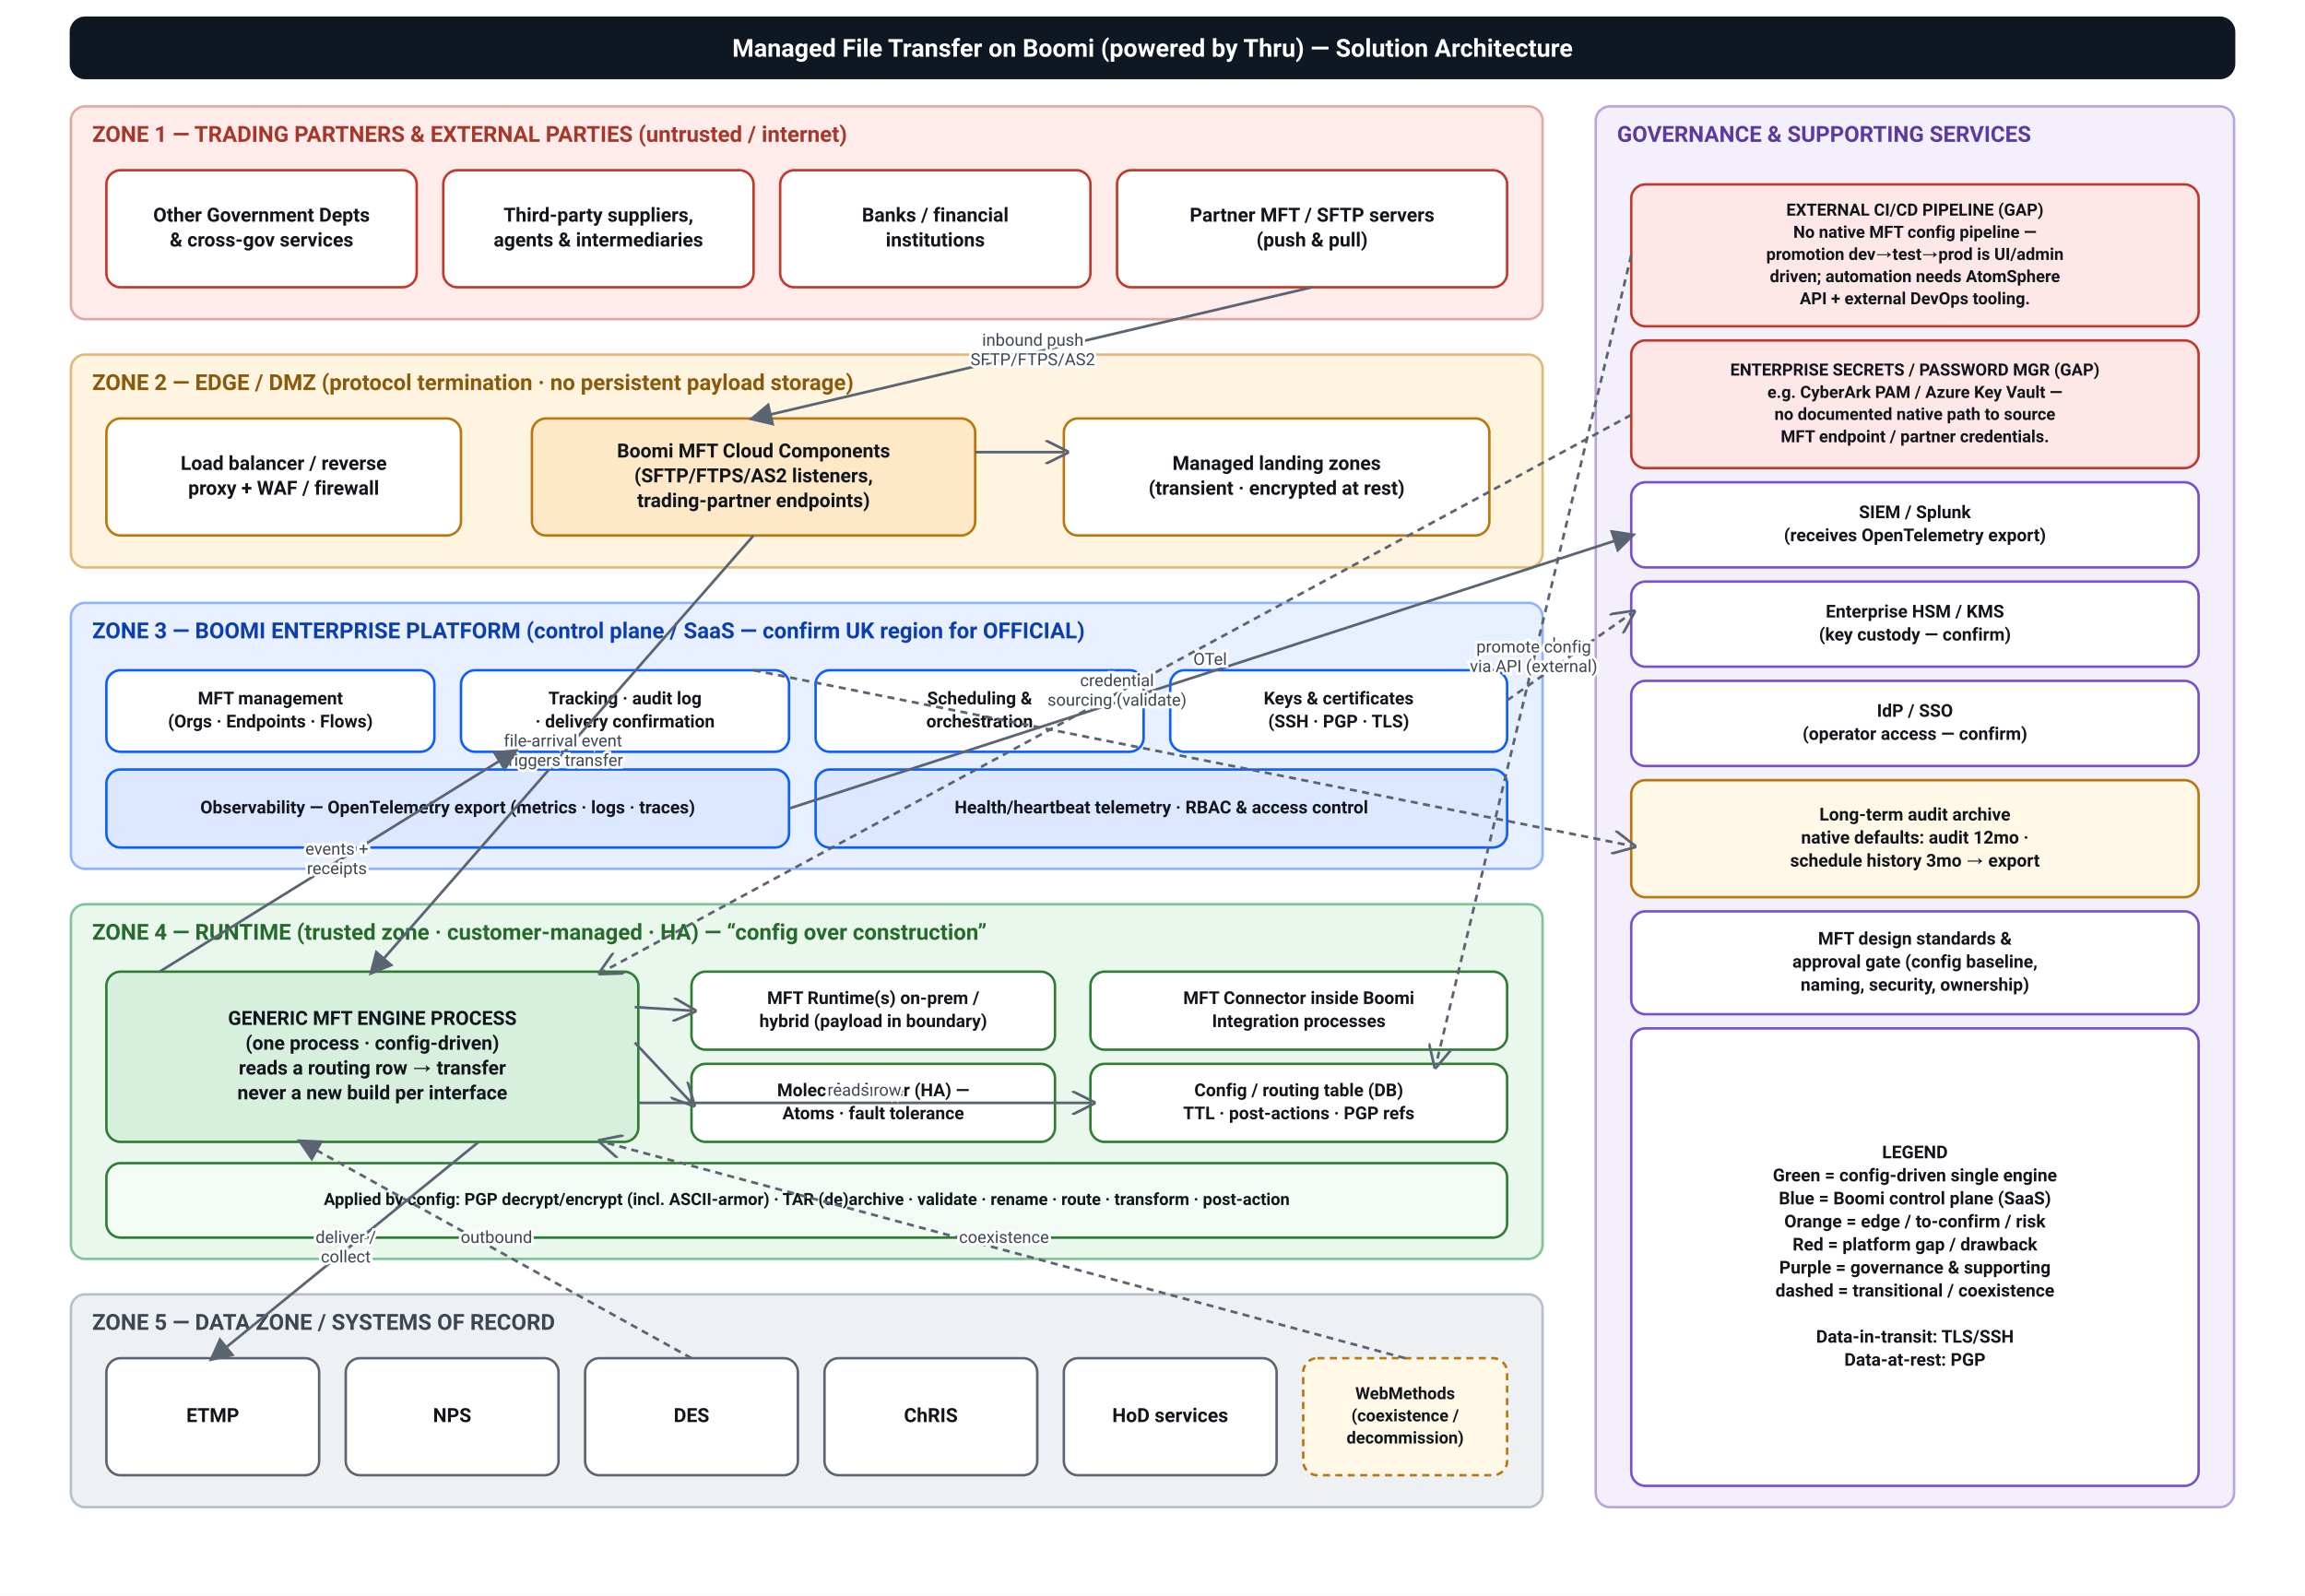
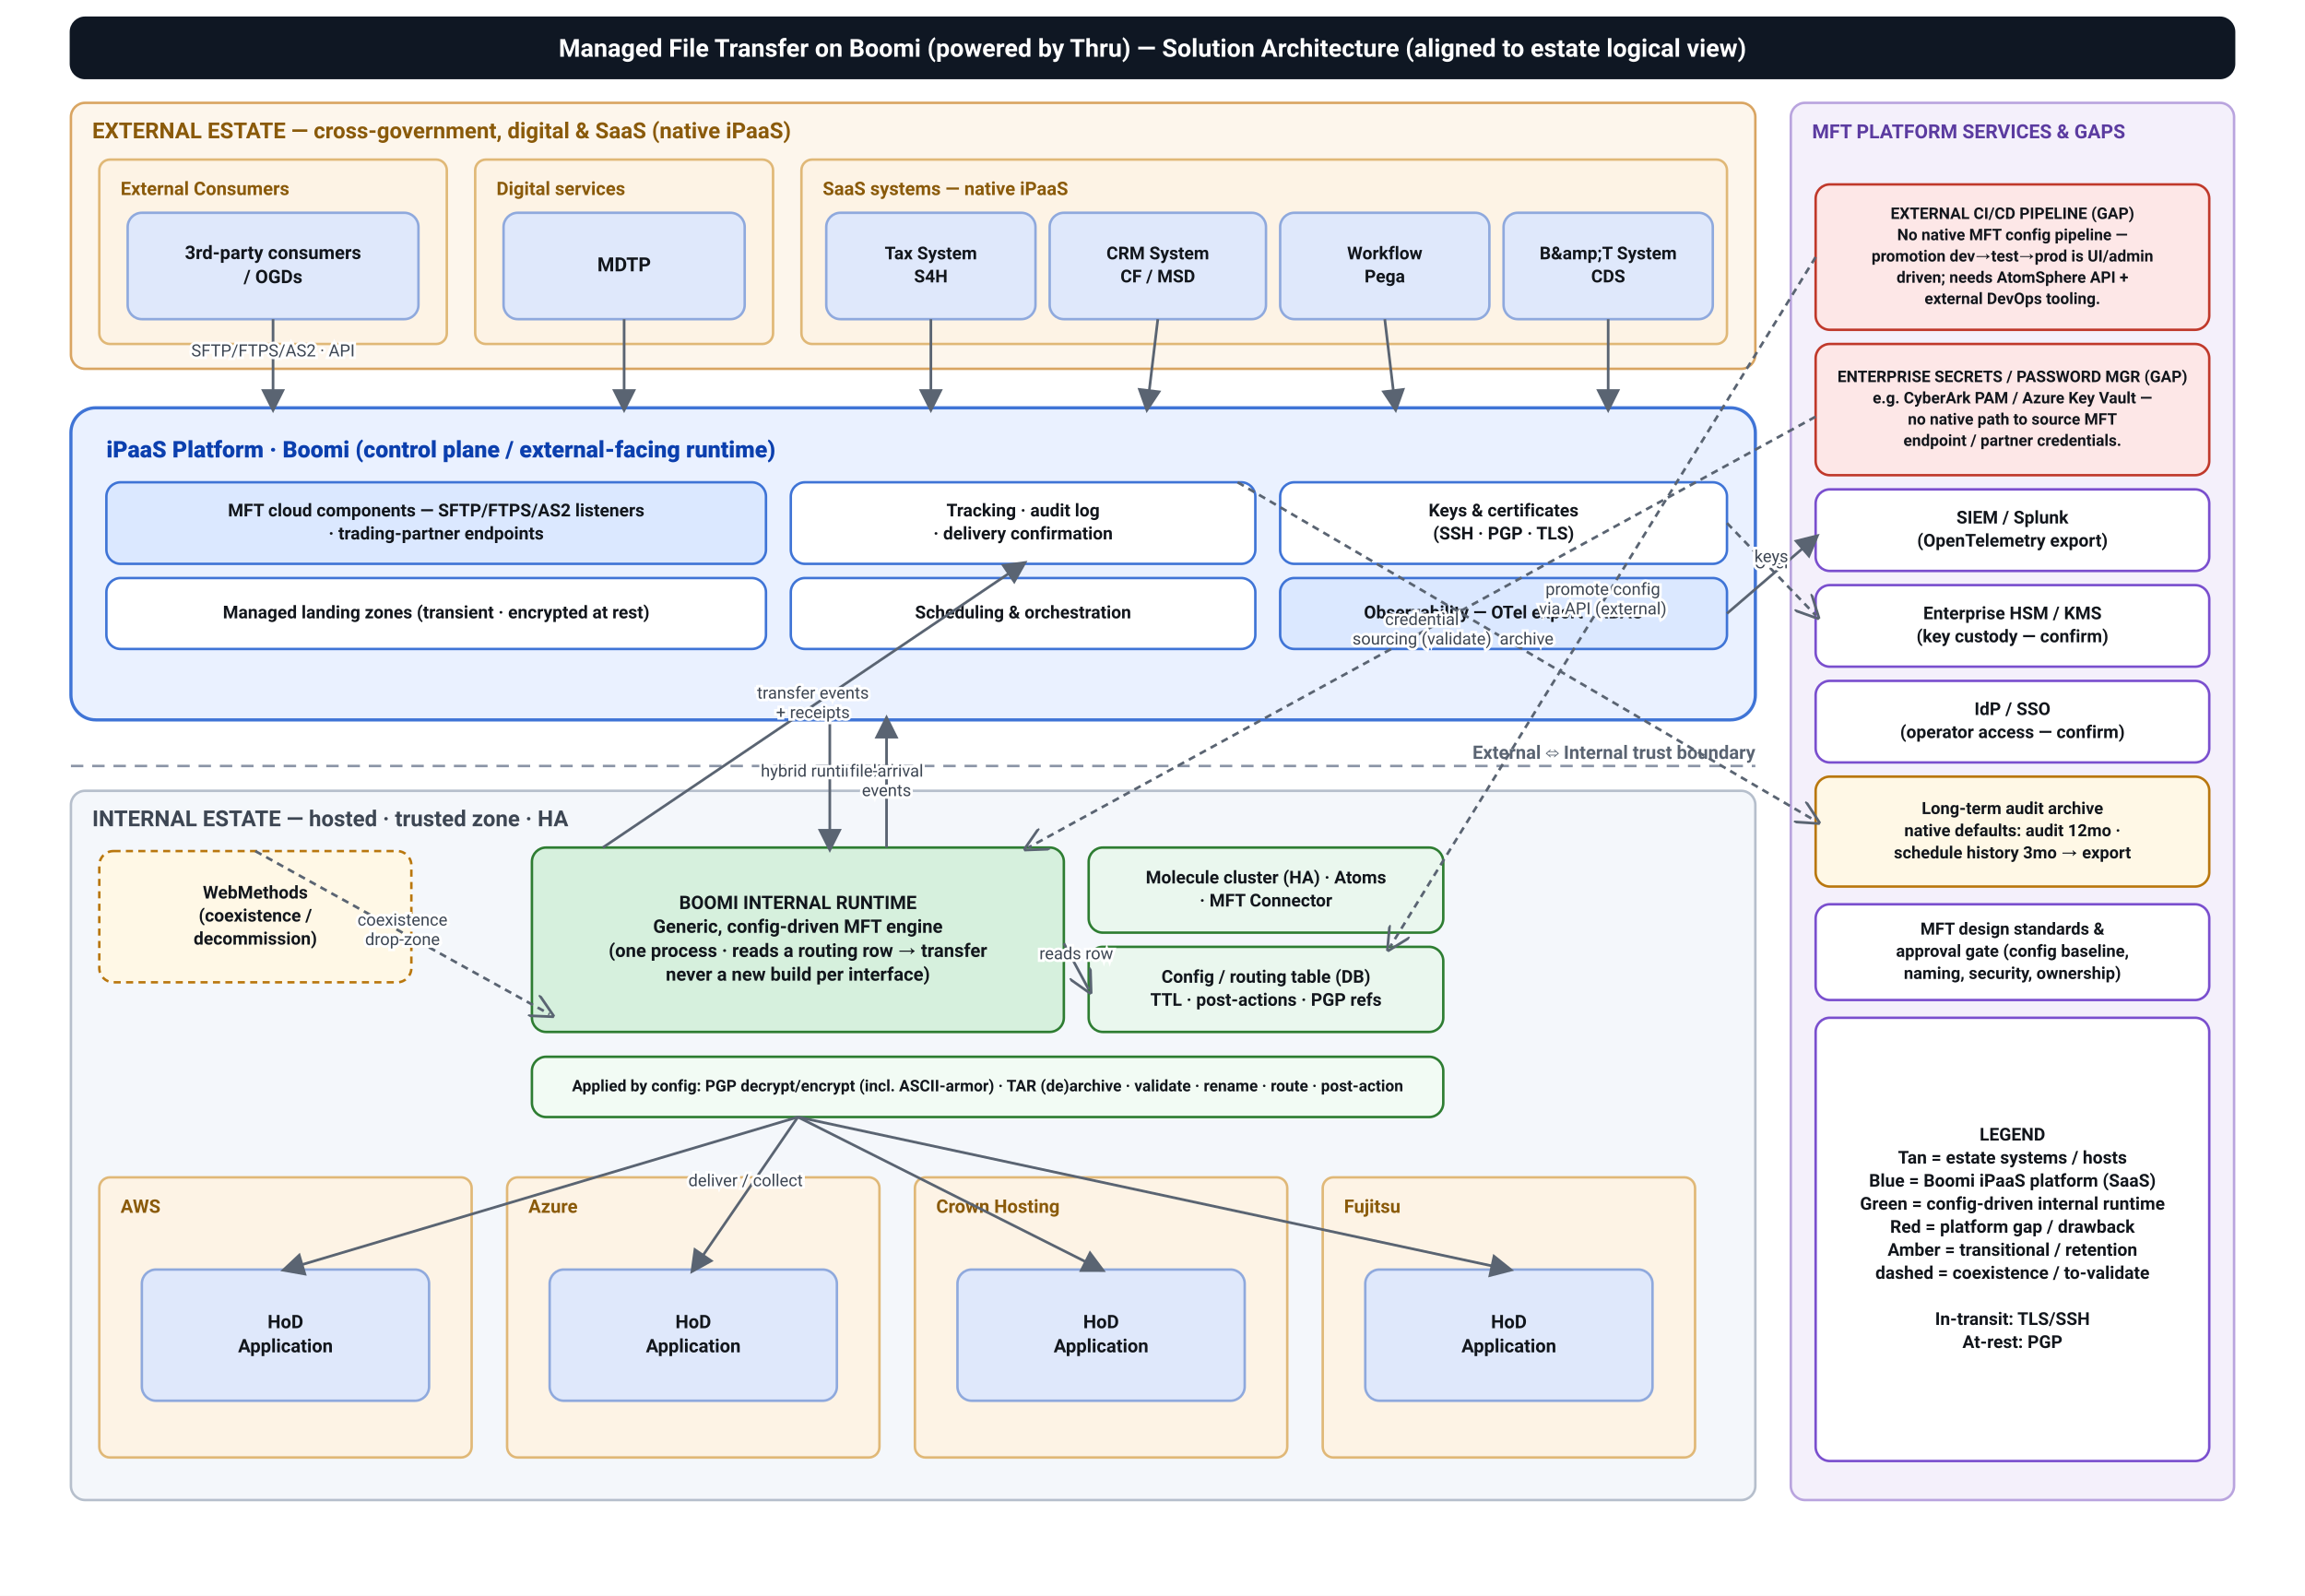
<svg xmlns="http://www.w3.org/2000/svg" viewBox="0 0 1300 900" font-family="-apple-system,Segoe UI,Roboto,Helvetica,Arial,sans-serif">
  <rect x="0" y="0" width="1300" height="900" fill="#ffffff" />
  <defs>
    <marker id="arw" markerWidth="9" markerHeight="9" refX="7" refY="4.5" orient="auto">
      <path d="M0,0 L9,4.5 L0,9 z" fill="#5a6472" />
    </marker>
    <marker id="arwo" markerWidth="9" markerHeight="9" refX="7" refY="4.5" orient="auto">
      <path d="M0,0 L9,4.5 L0,9" fill="none" stroke="#5a6472" />
    </marker>
  </defs>
  <rect x="40" y="10" width="1220" height="34" rx="8" fill="#0f1723" stroke="#0f1723" stroke-width="1.4" />
-   <text x="650" y="32" text-anchor="middle" font-size="14" font-weight="700" fill="#ffffff">Managed File Transfer on Boomi (powered by Thru) — Solution Architecture</text>
-   <rect x="40" y="60" width="830" height="120" rx="8" fill="#fdecea" stroke="#e0a9a2" stroke-width="1.4" />
-   <text x="52" y="80" font-size="12.5" font-weight="700" fill="#a5382b">ZONE 1 — TRADING PARTNERS &amp; EXTERNAL PARTIES  (untrusted / internet)</text>
-   <rect x="40" y="200" width="830" height="120" rx="8" fill="#fff4e0" stroke="#e0b877" stroke-width="1.4" />
-   <text x="52" y="220" font-size="12.5" font-weight="700" fill="#8a5a0a">ZONE 2 — EDGE / DMZ  (protocol termination · no persistent payload storage)</text>
-   <rect x="40" y="340" width="830" height="150" rx="8" fill="#e8f0ff" stroke="#8fb4ff" stroke-width="1.4" />
-   <text x="52" y="360" font-size="12.5" font-weight="700" fill="#0b3fae">ZONE 3 — BOOMI ENTERPRISE PLATFORM  (control plane / SaaS — confirm UK region for OFFICIAL)</text>
-   <rect x="40" y="510" width="830" height="200" rx="8" fill="#e9f7ec" stroke="#7fc494" stroke-width="1.4" />
-   <text x="52" y="530" font-size="12.5" font-weight="700" fill="#256b2b">ZONE 4 — RUNTIME  (trusted zone · customer-managed · HA)  —  “config over construction”</text>
-   <rect x="40" y="730" width="830" height="120" rx="8" fill="#eef1f4" stroke="#b6bfcc" stroke-width="1.4" />
-   <text x="52" y="750" font-size="12.5" font-weight="700" fill="#3d4653">ZONE 5 — DATA ZONE / SYSTEMS OF RECORD</text>
-   <rect x="900" y="60" width="360" height="790" rx="8" fill="#f4f0fb" stroke="#b9a4de" stroke-width="1.4" />
-   <text x="912" y="80" font-size="12.5" font-weight="700" fill="#5b3ba0">GOVERNANCE &amp; SUPPORTING SERVICES</text>
-   <rect x="60" y="96" width="175" height="66" rx="8" fill="#ffffff" stroke="#c0392b" stroke-width="1.4" />
-   <text x="147.5" y="122.0" text-anchor="middle" dominant-baseline="middle" font-size="11" font-weight="600" fill="#12161c">Other Government Depts</text>
-   <text x="147.5" y="136.0" text-anchor="middle" dominant-baseline="middle" font-size="11" font-weight="600" fill="#12161c">&amp; cross-gov services</text>
-   <rect x="250" y="96" width="175" height="66" rx="8" fill="#ffffff" stroke="#c0392b" stroke-width="1.4" />
-   <text x="337.5" y="122.0" text-anchor="middle" dominant-baseline="middle" font-size="11" font-weight="600" fill="#12161c">Third-party suppliers,</text>
-   <text x="337.5" y="136.0" text-anchor="middle" dominant-baseline="middle" font-size="11" font-weight="600" fill="#12161c">agents &amp; intermediaries</text>
-   <rect x="440" y="96" width="175" height="66" rx="8" fill="#ffffff" stroke="#c0392b" stroke-width="1.4" />
-   <text x="527.5" y="122.0" text-anchor="middle" dominant-baseline="middle" font-size="11" font-weight="600" fill="#12161c">Banks / financial</text>
-   <text x="527.5" y="136.0" text-anchor="middle" dominant-baseline="middle" font-size="11" font-weight="600" fill="#12161c">institutions</text>
-   <rect x="630" y="96" width="220" height="66" rx="8" fill="#ffffff" stroke="#c0392b" stroke-width="1.4" />
-   <text x="740.0" y="122.0" text-anchor="middle" dominant-baseline="middle" font-size="11" font-weight="700" fill="#12161c">Partner MFT / SFTP servers</text>
-   <text x="740.0" y="136.0" text-anchor="middle" dominant-baseline="middle" font-size="11" font-weight="700" fill="#12161c">(push &amp; pull)</text>
-   <rect x="60" y="236" width="200" height="66" rx="8" fill="#ffffff" stroke="#b9770e" stroke-width="1.4" />
-   <text x="160.0" y="262.0" text-anchor="middle" dominant-baseline="middle" font-size="11" font-weight="600" fill="#12161c">Load balancer / reverse</text>
-   <text x="160.0" y="276.0" text-anchor="middle" dominant-baseline="middle" font-size="11" font-weight="600" fill="#12161c">proxy + WAF / firewall</text>
-   <rect x="300" y="236" width="250" height="66" rx="8" fill="#fde9c8" stroke="#b9770e" stroke-width="1.4" />
-   <text x="425.0" y="255.0" text-anchor="middle" dominant-baseline="middle" font-size="11" font-weight="700" fill="#12161c">Boomi MFT Cloud Components</text>
-   <text x="425.0" y="269.0" text-anchor="middle" dominant-baseline="middle" font-size="11" font-weight="700" fill="#12161c">(SFTP/FTPS/AS2 listeners,</text>
-   <text x="425.0" y="283.0" text-anchor="middle" dominant-baseline="middle" font-size="11" font-weight="700" fill="#12161c">trading-partner endpoints)</text>
-   <rect x="600" y="236" width="240" height="66" rx="8" fill="#ffffff" stroke="#b9770e" stroke-width="1.4" />
-   <text x="720.0" y="262.0" text-anchor="middle" dominant-baseline="middle" font-size="11" font-weight="600" fill="#12161c">Managed landing zones</text>
-   <text x="720.0" y="276.0" text-anchor="middle" dominant-baseline="middle" font-size="11" font-weight="600" fill="#12161c">(transient · encrypted at rest)</text>
-   <rect x="60" y="378" width="185" height="46" rx="8" fill="#ffffff" stroke="#0b5fff" stroke-width="1.4" />
-   <text x="152.5" y="394.5" text-anchor="middle" dominant-baseline="middle" font-size="10" font-weight="600" fill="#12161c">MFT management</text>
-   <text x="152.5" y="407.5" text-anchor="middle" dominant-baseline="middle" font-size="10" font-weight="600" fill="#12161c">(Orgs · Endpoints · Flows)</text>
-   <rect x="260" y="378" width="185" height="46" rx="8" fill="#ffffff" stroke="#0b5fff" stroke-width="1.4" />
-   <text x="352.5" y="394.5" text-anchor="middle" dominant-baseline="middle" font-size="10" font-weight="600" fill="#12161c">Tracking · audit log</text>
-   <text x="352.5" y="407.5" text-anchor="middle" dominant-baseline="middle" font-size="10" font-weight="600" fill="#12161c">· delivery confirmation</text>
-   <rect x="460" y="378" width="185" height="46" rx="8" fill="#ffffff" stroke="#0b5fff" stroke-width="1.4" />
-   <text x="552.5" y="394.5" text-anchor="middle" dominant-baseline="middle" font-size="10" font-weight="600" fill="#12161c">Scheduling &amp;</text>
-   <text x="552.5" y="407.5" text-anchor="middle" dominant-baseline="middle" font-size="10" font-weight="600" fill="#12161c">orchestration</text>
-   <rect x="660" y="378" width="190" height="46" rx="8" fill="#ffffff" stroke="#0b5fff" stroke-width="1.4" />
-   <text x="755.0" y="394.5" text-anchor="middle" dominant-baseline="middle" font-size="10" font-weight="600" fill="#12161c">Keys &amp; certificates</text>
-   <text x="755.0" y="407.5" text-anchor="middle" dominant-baseline="middle" font-size="10" font-weight="600" fill="#12161c">(SSH · PGP · TLS)</text>
-   <rect x="60" y="434" width="385" height="44" rx="8" fill="#dbe8ff" stroke="#0b5fff" stroke-width="1.4" />
-   <text x="252.5" y="456.0" text-anchor="middle" dominant-baseline="middle" font-size="10" font-weight="600" fill="#12161c">Observability — OpenTelemetry export (metrics · logs · traces)</text>
-   <rect x="460" y="434" width="390" height="44" rx="8" fill="#dbe8ff" stroke="#0b5fff" stroke-width="1.4" />
-   <text x="655.0" y="456.0" text-anchor="middle" dominant-baseline="middle" font-size="10" font-weight="600" fill="#12161c">Health/heartbeat telemetry · RBAC &amp; access control</text>
-   <rect x="60" y="548" width="300" height="96" rx="8" fill="#d6f0dd" stroke="#2e7d32" stroke-width="1.4" />
-   <text x="210.0" y="575.0" text-anchor="middle" dominant-baseline="middle" font-size="11" font-weight="700" fill="#12161c">GENERIC MFT ENGINE PROCESS</text>
-   <text x="210.0" y="589.0" text-anchor="middle" dominant-baseline="middle" font-size="11" font-weight="700" fill="#12161c">(one process · config-driven)</text>
-   <text x="210.0" y="603.0" text-anchor="middle" dominant-baseline="middle" font-size="11" font-weight="700" fill="#12161c">reads a routing row → transfer</text>
-   <text x="210.0" y="617.0" text-anchor="middle" dominant-baseline="middle" font-size="11" font-weight="700" fill="#12161c">never a new build per interface</text>
-   <rect x="390" y="548" width="205" height="44" rx="8" fill="#ffffff" stroke="#2e7d32" stroke-width="1.4" />
-   <text x="492.5" y="563.5" text-anchor="middle" dominant-baseline="middle" font-size="10" font-weight="600" fill="#12161c">MFT Runtime(s) on-prem /</text>
-   <text x="492.5" y="576.5" text-anchor="middle" dominant-baseline="middle" font-size="10" font-weight="600" fill="#12161c">hybrid (payload in boundary)</text>
-   <rect x="390" y="600" width="205" height="44" rx="8" fill="#ffffff" stroke="#2e7d32" stroke-width="1.4" />
-   <text x="492.5" y="615.5" text-anchor="middle" dominant-baseline="middle" font-size="10" font-weight="600" fill="#12161c">Molecule cluster (HA) —</text>
-   <text x="492.5" y="628.5" text-anchor="middle" dominant-baseline="middle" font-size="10" font-weight="600" fill="#12161c">Atoms · fault tolerance</text>
-   <rect x="615" y="548" width="235" height="44" rx="8" fill="#ffffff" stroke="#2e7d32" stroke-width="1.4" />
-   <text x="732.5" y="563.5" text-anchor="middle" dominant-baseline="middle" font-size="10" font-weight="600" fill="#12161c">MFT Connector inside Boomi</text>
-   <text x="732.5" y="576.5" text-anchor="middle" dominant-baseline="middle" font-size="10" font-weight="600" fill="#12161c">Integration processes</text>
-   <rect x="615" y="600" width="235" height="44" rx="8" fill="#ffffff" stroke="#2e7d32" stroke-width="1.4" />
-   <text x="732.5" y="615.5" text-anchor="middle" dominant-baseline="middle" font-size="10" font-weight="700" fill="#12161c">Config / routing table (DB)</text>
-   <text x="732.5" y="628.5" text-anchor="middle" dominant-baseline="middle" font-size="10" font-weight="700" fill="#12161c">TTL · post-actions · PGP refs</text>
-   <rect x="60" y="656" width="790" height="42" rx="8" fill="#f2fbf4" stroke="#2e7d32" stroke-width="1.4" />
-   <text x="455.0" y="677.0" text-anchor="middle" dominant-baseline="middle" font-size="9.5" font-weight="600" fill="#12161c">Applied by config: PGP decrypt/encrypt (incl. ASCII-armor) · TAR (de)archive · validate · rename · route · transform · post-action</text>
-   <rect x="60" y="766" width="120" height="66" rx="8" fill="#ffffff" stroke="#5a6472" stroke-width="1.4" />
-   <text x="120.0" y="799.0" text-anchor="middle" dominant-baseline="middle" font-size="11" font-weight="700" fill="#12161c">ETMP</text>
-   <rect x="195" y="766" width="120" height="66" rx="8" fill="#ffffff" stroke="#5a6472" stroke-width="1.4" />
-   <text x="255.0" y="799.0" text-anchor="middle" dominant-baseline="middle" font-size="11" font-weight="700" fill="#12161c">NPS</text>
-   <rect x="330" y="766" width="120" height="66" rx="8" fill="#ffffff" stroke="#5a6472" stroke-width="1.4" />
-   <text x="390.0" y="799.0" text-anchor="middle" dominant-baseline="middle" font-size="11" font-weight="700" fill="#12161c">DES</text>
-   <rect x="465" y="766" width="120" height="66" rx="8" fill="#ffffff" stroke="#5a6472" stroke-width="1.4" />
-   <text x="525.0" y="799.0" text-anchor="middle" dominant-baseline="middle" font-size="11" font-weight="700" fill="#12161c">ChRIS</text>
-   <rect x="600" y="766" width="120" height="66" rx="8" fill="#ffffff" stroke="#5a6472" stroke-width="1.4" />
-   <text x="660.0" y="799.0" text-anchor="middle" dominant-baseline="middle" font-size="11" font-weight="700" fill="#12161c">HoD services</text>
-   <rect x="735" y="766" width="115" height="66" rx="8" fill="#fff8e6" stroke="#b9770e" stroke-width="1.4" stroke-dasharray="4 3" />
-   <text x="792.5" y="786.5" text-anchor="middle" dominant-baseline="middle" font-size="9.5" font-weight="600" fill="#12161c">WebMethods</text>
-   <text x="792.5" y="799.0" text-anchor="middle" dominant-baseline="middle" font-size="9.5" font-weight="600" fill="#12161c">(coexistence /</text>
-   <text x="792.5" y="811.5" text-anchor="middle" dominant-baseline="middle" font-size="9.5" font-weight="600" fill="#12161c">decommission)</text>
-   <rect x="920" y="104" width="320" height="80" rx="8" fill="#fde7e7" stroke="#c0392b" stroke-width="1.4" />
-   <text x="1080.0" y="119.0" text-anchor="middle" dominant-baseline="middle" font-size="9.5" font-weight="700" fill="#12161c">EXTERNAL CI/CD PIPELINE  (GAP)</text>
-   <text x="1080.0" y="131.5" text-anchor="middle" dominant-baseline="middle" font-size="9.5" font-weight="700" fill="#12161c">No native MFT config pipeline —</text>
-   <text x="1080.0" y="144.0" text-anchor="middle" dominant-baseline="middle" font-size="9.5" font-weight="700" fill="#12161c">promotion dev→test→prod is UI/admin</text>
-   <text x="1080.0" y="156.5" text-anchor="middle" dominant-baseline="middle" font-size="9.5" font-weight="700" fill="#12161c">driven; automation needs AtomSphere</text>
-   <text x="1080.0" y="169.0" text-anchor="middle" dominant-baseline="middle" font-size="9.5" font-weight="700" fill="#12161c">API + external DevOps tooling.</text>
-   <rect x="920" y="192" width="320" height="72" rx="8" fill="#fde7e7" stroke="#c0392b" stroke-width="1.4" />
-   <text x="1080.0" y="209.2" text-anchor="middle" dominant-baseline="middle" font-size="9.5" font-weight="700" fill="#12161c">ENTERPRISE SECRETS / PASSWORD MGR  (GAP)</text>
-   <text x="1080.0" y="221.8" text-anchor="middle" dominant-baseline="middle" font-size="9.5" font-weight="700" fill="#12161c">e.g. CyberArk PAM / Azure Key Vault —</text>
-   <text x="1080.0" y="234.2" text-anchor="middle" dominant-baseline="middle" font-size="9.5" font-weight="700" fill="#12161c">no documented native path to source</text>
-   <text x="1080.0" y="246.8" text-anchor="middle" dominant-baseline="middle" font-size="9.5" font-weight="700" fill="#12161c">MFT endpoint / partner credentials.</text>
-   <rect x="920" y="272" width="320" height="48" rx="8" fill="#ffffff" stroke="#7a4fce" stroke-width="1.4" />
-   <text x="1080.0" y="289.5" text-anchor="middle" dominant-baseline="middle" font-size="10" font-weight="600" fill="#12161c">SIEM / Splunk</text>
-   <text x="1080.0" y="302.5" text-anchor="middle" dominant-baseline="middle" font-size="10" font-weight="600" fill="#12161c">(receives OpenTelemetry export)</text>
-   <rect x="920" y="328" width="320" height="48" rx="8" fill="#ffffff" stroke="#7a4fce" stroke-width="1.4" />
-   <text x="1080.0" y="345.5" text-anchor="middle" dominant-baseline="middle" font-size="10" font-weight="600" fill="#12161c">Enterprise HSM / KMS</text>
-   <text x="1080.0" y="358.5" text-anchor="middle" dominant-baseline="middle" font-size="10" font-weight="600" fill="#12161c">(key custody — confirm)</text>
-   <rect x="920" y="384" width="320" height="48" rx="8" fill="#ffffff" stroke="#7a4fce" stroke-width="1.4" />
-   <text x="1080.0" y="401.5" text-anchor="middle" dominant-baseline="middle" font-size="10" font-weight="600" fill="#12161c">IdP / SSO</text>
-   <text x="1080.0" y="414.5" text-anchor="middle" dominant-baseline="middle" font-size="10" font-weight="600" fill="#12161c">(operator access — confirm)</text>
-   <rect x="920" y="440" width="320" height="66" rx="8" fill="#fff8e6" stroke="#b9770e" stroke-width="1.4" />
-   <text x="1080.0" y="460.0" text-anchor="middle" dominant-baseline="middle" font-size="10" font-weight="600" fill="#12161c">Long-term audit archive</text>
-   <text x="1080.0" y="473.0" text-anchor="middle" dominant-baseline="middle" font-size="10" font-weight="600" fill="#12161c">native defaults: audit 12mo ·</text>
-   <text x="1080.0" y="486.0" text-anchor="middle" dominant-baseline="middle" font-size="10" font-weight="600" fill="#12161c">schedule history 3mo → export</text>
-   <rect x="920" y="514" width="320" height="58" rx="8" fill="#ffffff" stroke="#7a4fce" stroke-width="1.4" />
-   <text x="1080.0" y="530.0" text-anchor="middle" dominant-baseline="middle" font-size="10" font-weight="600" fill="#12161c">MFT design standards &amp;</text>
-   <text x="1080.0" y="543.0" text-anchor="middle" dominant-baseline="middle" font-size="10" font-weight="600" fill="#12161c">approval gate (config baseline,</text>
-   <text x="1080.0" y="556.0" text-anchor="middle" dominant-baseline="middle" font-size="10" font-weight="600" fill="#12161c">naming, security, ownership)</text>
-   <rect x="920" y="580" width="320" height="258" rx="8" fill="#ffffff" stroke="#7a4fce" stroke-width="1.4" />
-   <text x="1080.0" y="650.5" text-anchor="middle" dominant-baseline="middle" font-size="10" font-weight="600" fill="#12161c">LEGEND</text>
-   <text x="1080.0" y="663.5" text-anchor="middle" dominant-baseline="middle" font-size="10" font-weight="600" fill="#12161c">Green  = config-driven single engine</text>
-   <text x="1080.0" y="676.5" text-anchor="middle" dominant-baseline="middle" font-size="10" font-weight="600" fill="#12161c">Blue   = Boomi control plane (SaaS)</text>
-   <text x="1080.0" y="689.5" text-anchor="middle" dominant-baseline="middle" font-size="10" font-weight="600" fill="#12161c">Orange = edge / to-confirm / risk</text>
-   <text x="1080.0" y="702.5" text-anchor="middle" dominant-baseline="middle" font-size="10" font-weight="600" fill="#12161c">Red    = platform gap / drawback</text>
-   <text x="1080.0" y="715.5" text-anchor="middle" dominant-baseline="middle" font-size="10" font-weight="600" fill="#12161c">Purple = governance &amp; supporting</text>
-   <text x="1080.0" y="728.5" text-anchor="middle" dominant-baseline="middle" font-size="10" font-weight="600" fill="#12161c">dashed = transitional / coexistence</text>
-   <text x="1080.0" y="741.5" text-anchor="middle" dominant-baseline="middle" font-size="10" font-weight="600" fill="#12161c" />
-   <text x="1080.0" y="754.5" text-anchor="middle" dominant-baseline="middle" font-size="10" font-weight="600" fill="#12161c">Data-in-transit: TLS/SSH</text>
-   <text x="1080.0" y="767.5" text-anchor="middle" dominant-baseline="middle" font-size="10" font-weight="600" fill="#12161c">Data-at-rest: PGP</text>
-   <path d="M740.0,162 L425.0,236" fill="none" stroke="#5a6472" stroke-width="1.5" marker-end="url(#arw)" />
-   <text x="582.5" y="195.0" text-anchor="middle" font-size="9.5" fill="#3d4653" style="paint-order:stroke;stroke:#ffffff;stroke-width:3px">inbound push</text>
-   <text x="582.5" y="206.0" text-anchor="middle" font-size="9.5" fill="#3d4653" style="paint-order:stroke;stroke:#ffffff;stroke-width:3px">SFTP/FTPS/AS2</text>
-   <path d="M425.0,302 L210.0,548" fill="none" stroke="#5a6472" stroke-width="1.5" marker-end="url(#arw)" />
-   <text x="317.5" y="421.0" text-anchor="middle" font-size="9.5" fill="#3d4653" style="paint-order:stroke;stroke:#ffffff;stroke-width:3px">file-arrival event</text>
-   <text x="317.5" y="432.0" text-anchor="middle" font-size="9.5" fill="#3d4653" style="paint-order:stroke;stroke:#ffffff;stroke-width:3px">triggers transfer</text>
-   <path d="M550,255.0 L600,255.0" fill="none" stroke="#5a6472" stroke-width="1.5" marker-end="url(#arwo)" />
-   <path d="M360,622.0 L615,622.0" fill="none" stroke="#5a6472" stroke-width="1.5" marker-end="url(#arwo)" />
-   <text x="487.5" y="618.0" text-anchor="middle" font-size="9.5" fill="#3d4653" style="paint-order:stroke;stroke:#ffffff;stroke-width:3px">reads row</text>
-   <path d="M358,568 L390,570.0" fill="none" stroke="#5a6472" stroke-width="1.5" marker-end="url(#arwo)" />
-   <path d="M358,588 L390,622.0" fill="none" stroke="#5a6472" stroke-width="1.5" marker-end="url(#arwo)" />
-   <path d="M270.0,644 L120.0,766" fill="none" stroke="#5a6472" stroke-width="1.5" marker-end="url(#arw)" />
-   <text x="195.0" y="701.0" text-anchor="middle" font-size="9.5" fill="#3d4653" style="paint-order:stroke;stroke:#ffffff;stroke-width:3px">deliver /</text>
-   <text x="195.0" y="712.0" text-anchor="middle" font-size="9.5" fill="#3d4653" style="paint-order:stroke;stroke:#ffffff;stroke-width:3px">collect</text>
-   <path d="M390.0,766 L170.0,644" fill="none" stroke="#5a6472" stroke-width="1.5" marker-end="url(#arw)" stroke-dasharray="4 3" />
-   <text x="280.0" y="701.0" text-anchor="middle" font-size="9.5" fill="#3d4653" style="paint-order:stroke;stroke:#ffffff;stroke-width:3px">outbound</text>
-   <path d="M792.5,766 L340,644" fill="none" stroke="#5a6472" stroke-width="1.5" marker-end="url(#arwo)" stroke-dasharray="4 3" />
-   <text x="566.25" y="701.0" text-anchor="middle" font-size="9.5" fill="#3d4653" style="paint-order:stroke;stroke:#ffffff;stroke-width:3px">coexistence</text>
-   <path d="M90,548 L290,424" fill="none" stroke="#5a6472" stroke-width="1.5" marker-end="url(#arw)" />
-   <text x="190.0" y="482.0" text-anchor="middle" font-size="9.5" fill="#3d4653" style="paint-order:stroke;stroke:#ffffff;stroke-width:3px">events +</text>
-   <text x="190.0" y="493.0" text-anchor="middle" font-size="9.5" fill="#3d4653" style="paint-order:stroke;stroke:#ffffff;stroke-width:3px">receipts</text>
-   <path d="M445,456.0 L920,302.0" fill="none" stroke="#5a6472" stroke-width="1.5" marker-end="url(#arw)" />
-   <text x="682.5" y="375.0" text-anchor="middle" font-size="9.5" fill="#3d4653" style="paint-order:stroke;stroke:#ffffff;stroke-width:3px">OTel</text>
-   <path d="M850,395.0 L920,346.0" fill="none" stroke="#5a6472" stroke-width="1.5" marker-end="url(#arwo)" stroke-dasharray="4 3" />
-   <text x="885.0" y="366.5" text-anchor="middle" font-size="9.5" fill="#3d4653" style="paint-order:stroke;stroke:#ffffff;stroke-width:3px">keys</text>
-   <path d="M920,144.0 L810,600" fill="none" stroke="#5a6472" stroke-width="1.5" marker-end="url(#arwo)" stroke-dasharray="4 3" />
-   <text x="865.0" y="368.0" text-anchor="middle" font-size="9.5" fill="#3d4653" style="paint-order:stroke;stroke:#ffffff;stroke-width:3px">promote config</text>
-   <text x="865.0" y="379.0" text-anchor="middle" font-size="9.5" fill="#3d4653" style="paint-order:stroke;stroke:#ffffff;stroke-width:3px">via API (external)</text>
-   <path d="M920,234.0 L340,548" fill="none" stroke="#5a6472" stroke-width="1.5" marker-end="url(#arwo)" stroke-dasharray="4 3" />
-   <text x="630.0" y="387.0" text-anchor="middle" font-size="9.5" fill="#3d4653" style="paint-order:stroke;stroke:#ffffff;stroke-width:3px">credential</text>
-   <text x="630.0" y="398.0" text-anchor="middle" font-size="9.5" fill="#3d4653" style="paint-order:stroke;stroke:#ffffff;stroke-width:3px">sourcing (validate)</text>
-   <path d="M425,378 L920,477.0" fill="none" stroke="#5a6472" stroke-width="1.5" marker-end="url(#arwo)" stroke-dasharray="4 3" />
+   <text x="650" y="32" text-anchor="middle" font-size="14" font-weight="700" fill="#ffffff">Managed File Transfer on Boomi (powered by Thru) — Solution Architecture (aligned to estate logical view)</text>
+   <rect x="40" y="58" width="950" height="150" rx="8" fill="#fdf6ec" stroke="#d9a562" stroke-width="1.4" />
+   <text x="52" y="78" font-size="12.5" font-weight="700" fill="#8a5a0a">EXTERNAL ESTATE — cross-government, digital &amp; SaaS (native iPaaS)</text>
+   <rect x="56" y="90" width="196" height="104" rx="6" fill="#fdf3e5" stroke="#e0b877" stroke-width="1.4" />
+   <text x="68" y="110" font-size="10.5" font-weight="700" fill="#8a5a0a">External Consumers</text>
+   <rect x="72" y="120" width="164" height="60" rx="8" fill="#dfe8fb" stroke="#8fa9dd" stroke-width="1.4" />
+   <text x="154.0" y="143.2" text-anchor="middle" dominant-baseline="middle" font-size="10.5" font-weight="700" fill="#12161c">3rd-party consumers</text>
+   <text x="154.0" y="156.8" text-anchor="middle" dominant-baseline="middle" font-size="10.5" font-weight="700" fill="#12161c">/ OGDs</text>
+   <rect x="268" y="90" width="168" height="104" rx="6" fill="#fdf3e5" stroke="#e0b877" stroke-width="1.4" />
+   <text x="280" y="110" font-size="10.5" font-weight="700" fill="#8a5a0a">Digital services</text>
+   <rect x="284" y="120" width="136" height="60" rx="8" fill="#dfe8fb" stroke="#8fa9dd" stroke-width="1.4" />
+   <text x="352.0" y="150.0" text-anchor="middle" dominant-baseline="middle" font-size="11" font-weight="700" fill="#12161c">MDTP</text>
+   <rect x="452" y="90" width="522" height="104" rx="6" fill="#fdf3e5" stroke="#e0b877" stroke-width="1.4" />
+   <text x="464" y="110" font-size="10.5" font-weight="700" fill="#8a5a0a">SaaS systems — native iPaaS</text>
+   <rect x="466" y="120" width="118" height="60" rx="8" fill="#dfe8fb" stroke="#8fa9dd" stroke-width="1.4" />
+   <text x="525.0" y="143.5" text-anchor="middle" dominant-baseline="middle" font-size="10" font-weight="700" fill="#12161c">Tax System</text>
+   <text x="525.0" y="156.5" text-anchor="middle" dominant-baseline="middle" font-size="10" font-weight="700" fill="#12161c">S4H</text>
+   <rect x="592" y="120" width="122" height="60" rx="8" fill="#dfe8fb" stroke="#8fa9dd" stroke-width="1.4" />
+   <text x="653.0" y="143.5" text-anchor="middle" dominant-baseline="middle" font-size="10" font-weight="700" fill="#12161c">CRM System</text>
+   <text x="653.0" y="156.5" text-anchor="middle" dominant-baseline="middle" font-size="10" font-weight="700" fill="#12161c">CF / MSD</text>
+   <rect x="722" y="120" width="118" height="60" rx="8" fill="#dfe8fb" stroke="#8fa9dd" stroke-width="1.4" />
+   <text x="781.0" y="143.5" text-anchor="middle" dominant-baseline="middle" font-size="10" font-weight="700" fill="#12161c">Workflow</text>
+   <text x="781.0" y="156.5" text-anchor="middle" dominant-baseline="middle" font-size="10" font-weight="700" fill="#12161c">Pega</text>
+   <rect x="848" y="120" width="118" height="60" rx="8" fill="#dfe8fb" stroke="#8fa9dd" stroke-width="1.4" />
+   <text x="907.0" y="143.5" text-anchor="middle" dominant-baseline="middle" font-size="10" font-weight="700" fill="#12161c">B&amp;amp;T System</text>
+   <text x="907.0" y="156.5" text-anchor="middle" dominant-baseline="middle" font-size="10" font-weight="700" fill="#12161c">CDS</text>
+   <rect x="40" y="230" width="950" height="176" rx="14" fill="#eaf1ff" stroke="#3f74d6" stroke-width="1.8" />
+   <text x="60" y="258" font-size="13" font-weight="800" fill="#0b3fae">iPaaS Platform · Boomi  (control plane / external-facing runtime)</text>
+   <rect x="60" y="272" width="372" height="46" rx="8" fill="#dbe8ff" stroke="#3f74d6" stroke-width="1.4" />
+   <text x="246.0" y="288.5" text-anchor="middle" dominant-baseline="middle" font-size="10" font-weight="700" fill="#12161c">MFT cloud components — SFTP/FTPS/AS2 listeners</text>
+   <text x="246.0" y="301.5" text-anchor="middle" dominant-baseline="middle" font-size="10" font-weight="700" fill="#12161c">· trading-partner endpoints</text>
+   <rect x="60" y="326" width="372" height="40" rx="8" fill="#ffffff" stroke="#3f74d6" stroke-width="1.4" />
+   <text x="246.0" y="346.0" text-anchor="middle" dominant-baseline="middle" font-size="10" font-weight="600" fill="#12161c">Managed landing zones (transient · encrypted at rest)</text>
+   <rect x="446" y="272" width="262" height="46" rx="8" fill="#ffffff" stroke="#3f74d6" stroke-width="1.4" />
+   <text x="577.0" y="288.5" text-anchor="middle" dominant-baseline="middle" font-size="10" font-weight="600" fill="#12161c">Tracking · audit log</text>
+   <text x="577.0" y="301.5" text-anchor="middle" dominant-baseline="middle" font-size="10" font-weight="600" fill="#12161c">· delivery confirmation</text>
+   <rect x="446" y="326" width="262" height="40" rx="8" fill="#ffffff" stroke="#3f74d6" stroke-width="1.4" />
+   <text x="577.0" y="346.0" text-anchor="middle" dominant-baseline="middle" font-size="10" font-weight="600" fill="#12161c">Scheduling &amp; orchestration</text>
+   <rect x="722" y="272" width="252" height="46" rx="8" fill="#ffffff" stroke="#3f74d6" stroke-width="1.4" />
+   <text x="848.0" y="288.5" text-anchor="middle" dominant-baseline="middle" font-size="10" font-weight="600" fill="#12161c">Keys &amp; certificates</text>
+   <text x="848.0" y="301.5" text-anchor="middle" dominant-baseline="middle" font-size="10" font-weight="600" fill="#12161c">(SSH · PGP · TLS)</text>
+   <rect x="722" y="326" width="252" height="40" rx="8" fill="#dbe8ff" stroke="#3f74d6" stroke-width="1.4" />
+   <text x="848.0" y="346.0" text-anchor="middle" dominant-baseline="middle" font-size="10" font-weight="600" fill="#12161c">Observability — OTel export · RBAC</text>
+   <path d="M40,432 L990,432" stroke="#8a94a6" stroke-width="1.4" stroke-dasharray="7 5" />
+   <text x="990" y="428" text-anchor="end" font-size="10.5" font-weight="700" fill="#5a6472">External ⇔ Internal trust boundary</text>
+   <rect x="40" y="446" width="950" height="400" rx="8" fill="#f4f7fb" stroke="#b6bfcc" stroke-width="1.4" />
+   <text x="52" y="466" font-size="12.5" font-weight="700" fill="#3d4653">INTERNAL ESTATE — hosted · trusted zone · HA</text>
+   <rect x="56" y="480" width="176" height="74" rx="8" fill="#fff8e6" stroke="#b9770e" stroke-width="1.4" stroke-dasharray="4 3" />
+   <text x="144.0" y="504.0" text-anchor="middle" dominant-baseline="middle" font-size="10" font-weight="600" fill="#12161c">WebMethods</text>
+   <text x="144.0" y="517.0" text-anchor="middle" dominant-baseline="middle" font-size="10" font-weight="600" fill="#12161c">(coexistence /</text>
+   <text x="144.0" y="530.0" text-anchor="middle" dominant-baseline="middle" font-size="10" font-weight="600" fill="#12161c">decommission)</text>
+   <rect x="300" y="478" width="300" height="104" rx="8" fill="#d6f0dd" stroke="#2e7d32" stroke-width="1.4" />
+   <text x="450.0" y="509.8" text-anchor="middle" dominant-baseline="middle" font-size="10.5" font-weight="700" fill="#12161c">BOOMI INTERNAL RUNTIME</text>
+   <text x="450.0" y="523.2" text-anchor="middle" dominant-baseline="middle" font-size="10.5" font-weight="700" fill="#12161c">Generic, config-driven MFT engine</text>
+   <text x="450.0" y="536.8" text-anchor="middle" dominant-baseline="middle" font-size="10.5" font-weight="700" fill="#12161c">(one process · reads a routing row → transfer</text>
+   <text x="450.0" y="550.2" text-anchor="middle" dominant-baseline="middle" font-size="10.5" font-weight="700" fill="#12161c">never a new build per interface)</text>
+   <rect x="614" y="478" width="200" height="48" rx="8" fill="#eaf7ee" stroke="#2e7d32" stroke-width="1.4" />
+   <text x="714.0" y="495.5" text-anchor="middle" dominant-baseline="middle" font-size="10" font-weight="600" fill="#12161c">Molecule cluster (HA) · Atoms</text>
+   <text x="714.0" y="508.5" text-anchor="middle" dominant-baseline="middle" font-size="10" font-weight="600" fill="#12161c">· MFT Connector</text>
+   <rect x="614" y="534" width="200" height="48" rx="8" fill="#eaf7ee" stroke="#2e7d32" stroke-width="1.4" />
+   <text x="714.0" y="551.5" text-anchor="middle" dominant-baseline="middle" font-size="10" font-weight="700" fill="#12161c">Config / routing table (DB)</text>
+   <text x="714.0" y="564.5" text-anchor="middle" dominant-baseline="middle" font-size="10" font-weight="700" fill="#12161c">TTL · post-actions · PGP refs</text>
+   <rect x="300" y="596" width="514" height="34" rx="8" fill="#f2fbf4" stroke="#2e7d32" stroke-width="1.4" />
+   <text x="557.0" y="613.0" text-anchor="middle" dominant-baseline="middle" font-size="9" font-weight="600" fill="#12161c">Applied by config: PGP decrypt/encrypt (incl. ASCII-armor) · TAR (de)archive · validate · rename · route · post-action</text>
+   <rect x="56" y="664" width="210" height="158" rx="6" fill="#fdf3e5" stroke="#e0b877" stroke-width="1.4" />
+   <text x="68" y="684" font-size="10.5" font-weight="700" fill="#8a5a0a">AWS</text>
+   <rect x="80" y="716" width="162" height="74" rx="8" fill="#dfe8fb" stroke="#8fa9dd" stroke-width="1.4" />
+   <text x="161.0" y="746.2" text-anchor="middle" dominant-baseline="middle" font-size="10.5" font-weight="700" fill="#12161c">HoD</text>
+   <text x="161.0" y="759.8" text-anchor="middle" dominant-baseline="middle" font-size="10.5" font-weight="700" fill="#12161c">Application</text>
+   <rect x="286" y="664" width="210" height="158" rx="6" fill="#fdf3e5" stroke="#e0b877" stroke-width="1.4" />
+   <text x="298" y="684" font-size="10.5" font-weight="700" fill="#8a5a0a">Azure</text>
+   <rect x="310" y="716" width="162" height="74" rx="8" fill="#dfe8fb" stroke="#8fa9dd" stroke-width="1.4" />
+   <text x="391.0" y="746.2" text-anchor="middle" dominant-baseline="middle" font-size="10.5" font-weight="700" fill="#12161c">HoD</text>
+   <text x="391.0" y="759.8" text-anchor="middle" dominant-baseline="middle" font-size="10.5" font-weight="700" fill="#12161c">Application</text>
+   <rect x="516" y="664" width="210" height="158" rx="6" fill="#fdf3e5" stroke="#e0b877" stroke-width="1.4" />
+   <text x="528" y="684" font-size="10.5" font-weight="700" fill="#8a5a0a">Crown Hosting</text>
+   <rect x="540" y="716" width="162" height="74" rx="8" fill="#dfe8fb" stroke="#8fa9dd" stroke-width="1.4" />
+   <text x="621.0" y="746.2" text-anchor="middle" dominant-baseline="middle" font-size="10.5" font-weight="700" fill="#12161c">HoD</text>
+   <text x="621.0" y="759.8" text-anchor="middle" dominant-baseline="middle" font-size="10.5" font-weight="700" fill="#12161c">Application</text>
+   <rect x="746" y="664" width="210" height="158" rx="6" fill="#fdf3e5" stroke="#e0b877" stroke-width="1.4" />
+   <text x="758" y="684" font-size="10.5" font-weight="700" fill="#8a5a0a">Fujitsu</text>
+   <rect x="770" y="716" width="162" height="74" rx="8" fill="#dfe8fb" stroke="#8fa9dd" stroke-width="1.4" />
+   <text x="851.0" y="746.2" text-anchor="middle" dominant-baseline="middle" font-size="10.5" font-weight="700" fill="#12161c">HoD</text>
+   <text x="851.0" y="759.8" text-anchor="middle" dominant-baseline="middle" font-size="10.5" font-weight="700" fill="#12161c">Application</text>
+   <rect x="1010" y="58" width="250" height="788" rx="8" fill="#f4f0fb" stroke="#b9a4de" stroke-width="1.4" />
+   <text x="1022" y="78" font-size="11" font-weight="700" fill="#5b3ba0">MFT PLATFORM SERVICES &amp; GAPS</text>
+   <rect x="1024" y="104" width="222" height="82" rx="8" fill="#fde7e7" stroke="#c0392b" stroke-width="1.4" />
+   <text x="1135.0" y="121.0" text-anchor="middle" dominant-baseline="middle" font-size="9" font-weight="700" fill="#12161c">EXTERNAL CI/CD PIPELINE  (GAP)</text>
+   <text x="1135.0" y="133.0" text-anchor="middle" dominant-baseline="middle" font-size="9" font-weight="700" fill="#12161c">No native MFT config pipeline —</text>
+   <text x="1135.0" y="145.0" text-anchor="middle" dominant-baseline="middle" font-size="9" font-weight="700" fill="#12161c">promotion dev→test→prod is UI/admin</text>
+   <text x="1135.0" y="157.0" text-anchor="middle" dominant-baseline="middle" font-size="9" font-weight="700" fill="#12161c">driven; needs AtomSphere API +</text>
+   <text x="1135.0" y="169.0" text-anchor="middle" dominant-baseline="middle" font-size="9" font-weight="700" fill="#12161c">external DevOps tooling.</text>
+   <rect x="1024" y="194" width="222" height="74" rx="8" fill="#fde7e7" stroke="#c0392b" stroke-width="1.4" />
+   <text x="1135.0" y="213.0" text-anchor="middle" dominant-baseline="middle" font-size="9" font-weight="700" fill="#12161c">ENTERPRISE SECRETS / PASSWORD MGR  (GAP)</text>
+   <text x="1135.0" y="225.0" text-anchor="middle" dominant-baseline="middle" font-size="9" font-weight="700" fill="#12161c">e.g. CyberArk PAM / Azure Key Vault —</text>
+   <text x="1135.0" y="237.0" text-anchor="middle" dominant-baseline="middle" font-size="9" font-weight="700" fill="#12161c">no native path to source MFT</text>
+   <text x="1135.0" y="249.0" text-anchor="middle" dominant-baseline="middle" font-size="9" font-weight="700" fill="#12161c">endpoint / partner credentials.</text>
+   <rect x="1024" y="276" width="222" height="46" rx="8" fill="#ffffff" stroke="#7a4fce" stroke-width="1.4" />
+   <text x="1135.0" y="292.5" text-anchor="middle" dominant-baseline="middle" font-size="10" font-weight="600" fill="#12161c">SIEM / Splunk</text>
+   <text x="1135.0" y="305.5" text-anchor="middle" dominant-baseline="middle" font-size="10" font-weight="600" fill="#12161c">(OpenTelemetry export)</text>
+   <rect x="1024" y="330" width="222" height="46" rx="8" fill="#ffffff" stroke="#7a4fce" stroke-width="1.4" />
+   <text x="1135.0" y="346.5" text-anchor="middle" dominant-baseline="middle" font-size="10" font-weight="600" fill="#12161c">Enterprise HSM / KMS</text>
+   <text x="1135.0" y="359.5" text-anchor="middle" dominant-baseline="middle" font-size="10" font-weight="600" fill="#12161c">(key custody — confirm)</text>
+   <rect x="1024" y="384" width="222" height="46" rx="8" fill="#ffffff" stroke="#7a4fce" stroke-width="1.4" />
+   <text x="1135.0" y="400.5" text-anchor="middle" dominant-baseline="middle" font-size="10" font-weight="600" fill="#12161c">IdP / SSO</text>
+   <text x="1135.0" y="413.5" text-anchor="middle" dominant-baseline="middle" font-size="10" font-weight="600" fill="#12161c">(operator access — confirm)</text>
+   <rect x="1024" y="438" width="222" height="62" rx="8" fill="#fff8e6" stroke="#b9770e" stroke-width="1.4" />
+   <text x="1135.0" y="456.5" text-anchor="middle" dominant-baseline="middle" font-size="9.5" font-weight="600" fill="#12161c">Long-term audit archive</text>
+   <text x="1135.0" y="469.0" text-anchor="middle" dominant-baseline="middle" font-size="9.5" font-weight="600" fill="#12161c">native defaults: audit 12mo ·</text>
+   <text x="1135.0" y="481.5" text-anchor="middle" dominant-baseline="middle" font-size="9.5" font-weight="600" fill="#12161c">schedule history 3mo → export</text>
+   <rect x="1024" y="510" width="222" height="54" rx="8" fill="#ffffff" stroke="#7a4fce" stroke-width="1.4" />
+   <text x="1135.0" y="524.5" text-anchor="middle" dominant-baseline="middle" font-size="9.5" font-weight="600" fill="#12161c">MFT design standards &amp;</text>
+   <text x="1135.0" y="537.0" text-anchor="middle" dominant-baseline="middle" font-size="9.5" font-weight="600" fill="#12161c">approval gate (config baseline,</text>
+   <text x="1135.0" y="549.5" text-anchor="middle" dominant-baseline="middle" font-size="9.5" font-weight="600" fill="#12161c">naming, security, ownership)</text>
+   <rect x="1024" y="574" width="222" height="250" rx="8" fill="#ffffff" stroke="#7a4fce" stroke-width="1.4" />
+   <text x="1135.0" y="640.5" text-anchor="middle" dominant-baseline="middle" font-size="10" font-weight="600" fill="#12161c">LEGEND</text>
+   <text x="1135.0" y="653.5" text-anchor="middle" dominant-baseline="middle" font-size="10" font-weight="600" fill="#12161c">Tan = estate systems / hosts</text>
+   <text x="1135.0" y="666.5" text-anchor="middle" dominant-baseline="middle" font-size="10" font-weight="600" fill="#12161c">Blue = Boomi iPaaS platform (SaaS)</text>
+   <text x="1135.0" y="679.5" text-anchor="middle" dominant-baseline="middle" font-size="10" font-weight="600" fill="#12161c">Green = config-driven internal runtime</text>
+   <text x="1135.0" y="692.5" text-anchor="middle" dominant-baseline="middle" font-size="10" font-weight="600" fill="#12161c">Red = platform gap / drawback</text>
+   <text x="1135.0" y="705.5" text-anchor="middle" dominant-baseline="middle" font-size="10" font-weight="600" fill="#12161c">Amber = transitional / retention</text>
+   <text x="1135.0" y="718.5" text-anchor="middle" dominant-baseline="middle" font-size="10" font-weight="600" fill="#12161c">dashed = coexistence / to-validate</text>
+   <text x="1135.0" y="731.5" text-anchor="middle" dominant-baseline="middle" font-size="10" font-weight="600" fill="#12161c" />
+   <text x="1135.0" y="744.5" text-anchor="middle" dominant-baseline="middle" font-size="10" font-weight="600" fill="#12161c">In-transit: TLS/SSH</text>
+   <text x="1135.0" y="757.5" text-anchor="middle" dominant-baseline="middle" font-size="10" font-weight="600" fill="#12161c">At-rest: PGP</text>
+   <path d="M154.0,180 L154.0,230" fill="none" stroke="#5a6472" stroke-width="1.5" marker-end="url(#arw)" />
+   <text x="154.0" y="201.0" text-anchor="middle" font-size="9.5" fill="#3d4653" style="paint-order:stroke;stroke:#ffffff;stroke-width:3px">SFTP/FTPS/AS2 · API</text>
+   <path d="M352.0,180 L352.0,230" fill="none" stroke="#5a6472" stroke-width="1.5" marker-end="url(#arw)" />
+   <path d="M525.0,180 L525.0,230" fill="none" stroke="#5a6472" stroke-width="1.5" marker-end="url(#arw)" />
+   <path d="M653.0,180 L647.0,230" fill="none" stroke="#5a6472" stroke-width="1.5" marker-end="url(#arw)" />
+   <path d="M781.0,180 L787.0,230" fill="none" stroke="#5a6472" stroke-width="1.5" marker-end="url(#arw)" />
+   <path d="M907.0,180 L907.0,230" fill="none" stroke="#5a6472" stroke-width="1.5" marker-end="url(#arw)" />
+   <path d="M468,406 L468,478" fill="none" stroke="#5a6472" stroke-width="1.5" marker-end="url(#arw)" />
+   <text x="468.0" y="438.0" text-anchor="middle" font-size="9.5" fill="#3d4653" style="paint-order:stroke;stroke:#ffffff;stroke-width:3px">hybrid runtime link</text>
+   <path d="M500,478 L500,406" fill="none" stroke="#5a6472" stroke-width="1.5" marker-end="url(#arw)" />
+   <text x="500.0" y="438.0" text-anchor="middle" font-size="9.5" fill="#3d4653" style="paint-order:stroke;stroke:#ffffff;stroke-width:3px">file-arrival</text>
+   <text x="500.0" y="449.0" text-anchor="middle" font-size="9.5" fill="#3d4653" style="paint-order:stroke;stroke:#ffffff;stroke-width:3px">events</text>
+   <path d="M450.0,630 L161.0,716" fill="none" stroke="#5a6472" stroke-width="1.5" marker-end="url(#arw)" />
+   <path d="M450.0,630 L391.0,716" fill="none" stroke="#5a6472" stroke-width="1.5" marker-end="url(#arw)" />
+   <text x="420.5" y="669.0" text-anchor="middle" font-size="9.5" fill="#3d4653" style="paint-order:stroke;stroke:#ffffff;stroke-width:3px">deliver / collect</text>
+   <path d="M450.0,630 L621.0,716" fill="none" stroke="#5a6472" stroke-width="1.5" marker-end="url(#arw)" />
+   <path d="M450.0,630 L851.0,716" fill="none" stroke="#5a6472" stroke-width="1.5" marker-end="url(#arw)" />
+   <path d="M144.0,480 L310,572" fill="none" stroke="#5a6472" stroke-width="1.5" marker-end="url(#arwo)" stroke-dasharray="4 3" />
+   <text x="227.0" y="522.0" text-anchor="middle" font-size="9.5" fill="#3d4653" style="paint-order:stroke;stroke:#ffffff;stroke-width:3px">coexistence</text>
+   <text x="227.0" y="533.0" text-anchor="middle" font-size="9.5" fill="#3d4653" style="paint-order:stroke;stroke:#ffffff;stroke-width:3px">drop-zone</text>
+   <path d="M340,478 L577.0,318" fill="none" stroke="#5a6472" stroke-width="1.5" marker-end="url(#arw)" />
+   <text x="458.5" y="394.0" text-anchor="middle" font-size="9.5" fill="#3d4653" style="paint-order:stroke;stroke:#ffffff;stroke-width:3px">transfer events</text>
+   <text x="458.5" y="405.0" text-anchor="middle" font-size="9.5" fill="#3d4653" style="paint-order:stroke;stroke:#ffffff;stroke-width:3px">+ receipts</text>
+   <path d="M600,532.0 L614,558.0" fill="none" stroke="#5a6472" stroke-width="1.5" marker-end="url(#arwo)" />
+   <text x="607.0" y="541.0" text-anchor="middle" font-size="9.5" fill="#3d4653" style="paint-order:stroke;stroke:#ffffff;stroke-width:3px">reads row</text>
+   <path d="M974,346.0 L1024,303.0" fill="none" stroke="#5a6472" stroke-width="1.5" marker-end="url(#arw)" />
+   <text x="999.0" y="320.5" text-anchor="middle" font-size="9.5" fill="#3d4653" style="paint-order:stroke;stroke:#ffffff;stroke-width:3px">OTel</text>
+   <path d="M974,295.0 L1024,347.0" fill="none" stroke="#5a6472" stroke-width="1.5" marker-end="url(#arwo)" stroke-dasharray="4 3" />
+   <text x="999.0" y="317.0" text-anchor="middle" font-size="9.5" fill="#3d4653" style="paint-order:stroke;stroke:#ffffff;stroke-width:3px">keys</text>
+   <path d="M1024,145.0 L784,534" fill="none" stroke="#5a6472" stroke-width="1.5" marker-end="url(#arwo)" stroke-dasharray="4 3" />
+   <text x="904.0" y="335.5" text-anchor="middle" font-size="9.5" fill="#3d4653" style="paint-order:stroke;stroke:#ffffff;stroke-width:3px">promote config</text>
+   <text x="904.0" y="346.5" text-anchor="middle" font-size="9.5" fill="#3d4653" style="paint-order:stroke;stroke:#ffffff;stroke-width:3px">via API (external)</text>
+   <path d="M1024,235.0 L580,478" fill="none" stroke="#5a6472" stroke-width="1.5" marker-end="url(#arwo)" stroke-dasharray="4 3" />
+   <text x="802.0" y="352.5" text-anchor="middle" font-size="9.5" fill="#3d4653" style="paint-order:stroke;stroke:#ffffff;stroke-width:3px">credential</text>
+   <text x="802.0" y="363.5" text-anchor="middle" font-size="9.5" fill="#3d4653" style="paint-order:stroke;stroke:#ffffff;stroke-width:3px">sourcing (validate)</text>
+   <path d="M698,272 L1024,463.0" fill="none" stroke="#5a6472" stroke-width="1.5" marker-end="url(#arwo)" stroke-dasharray="4 3" />
+   <text x="861.0" y="363.5" text-anchor="middle" font-size="9.5" fill="#3d4653" style="paint-order:stroke;stroke:#ffffff;stroke-width:3px">archive</text>
</svg>
